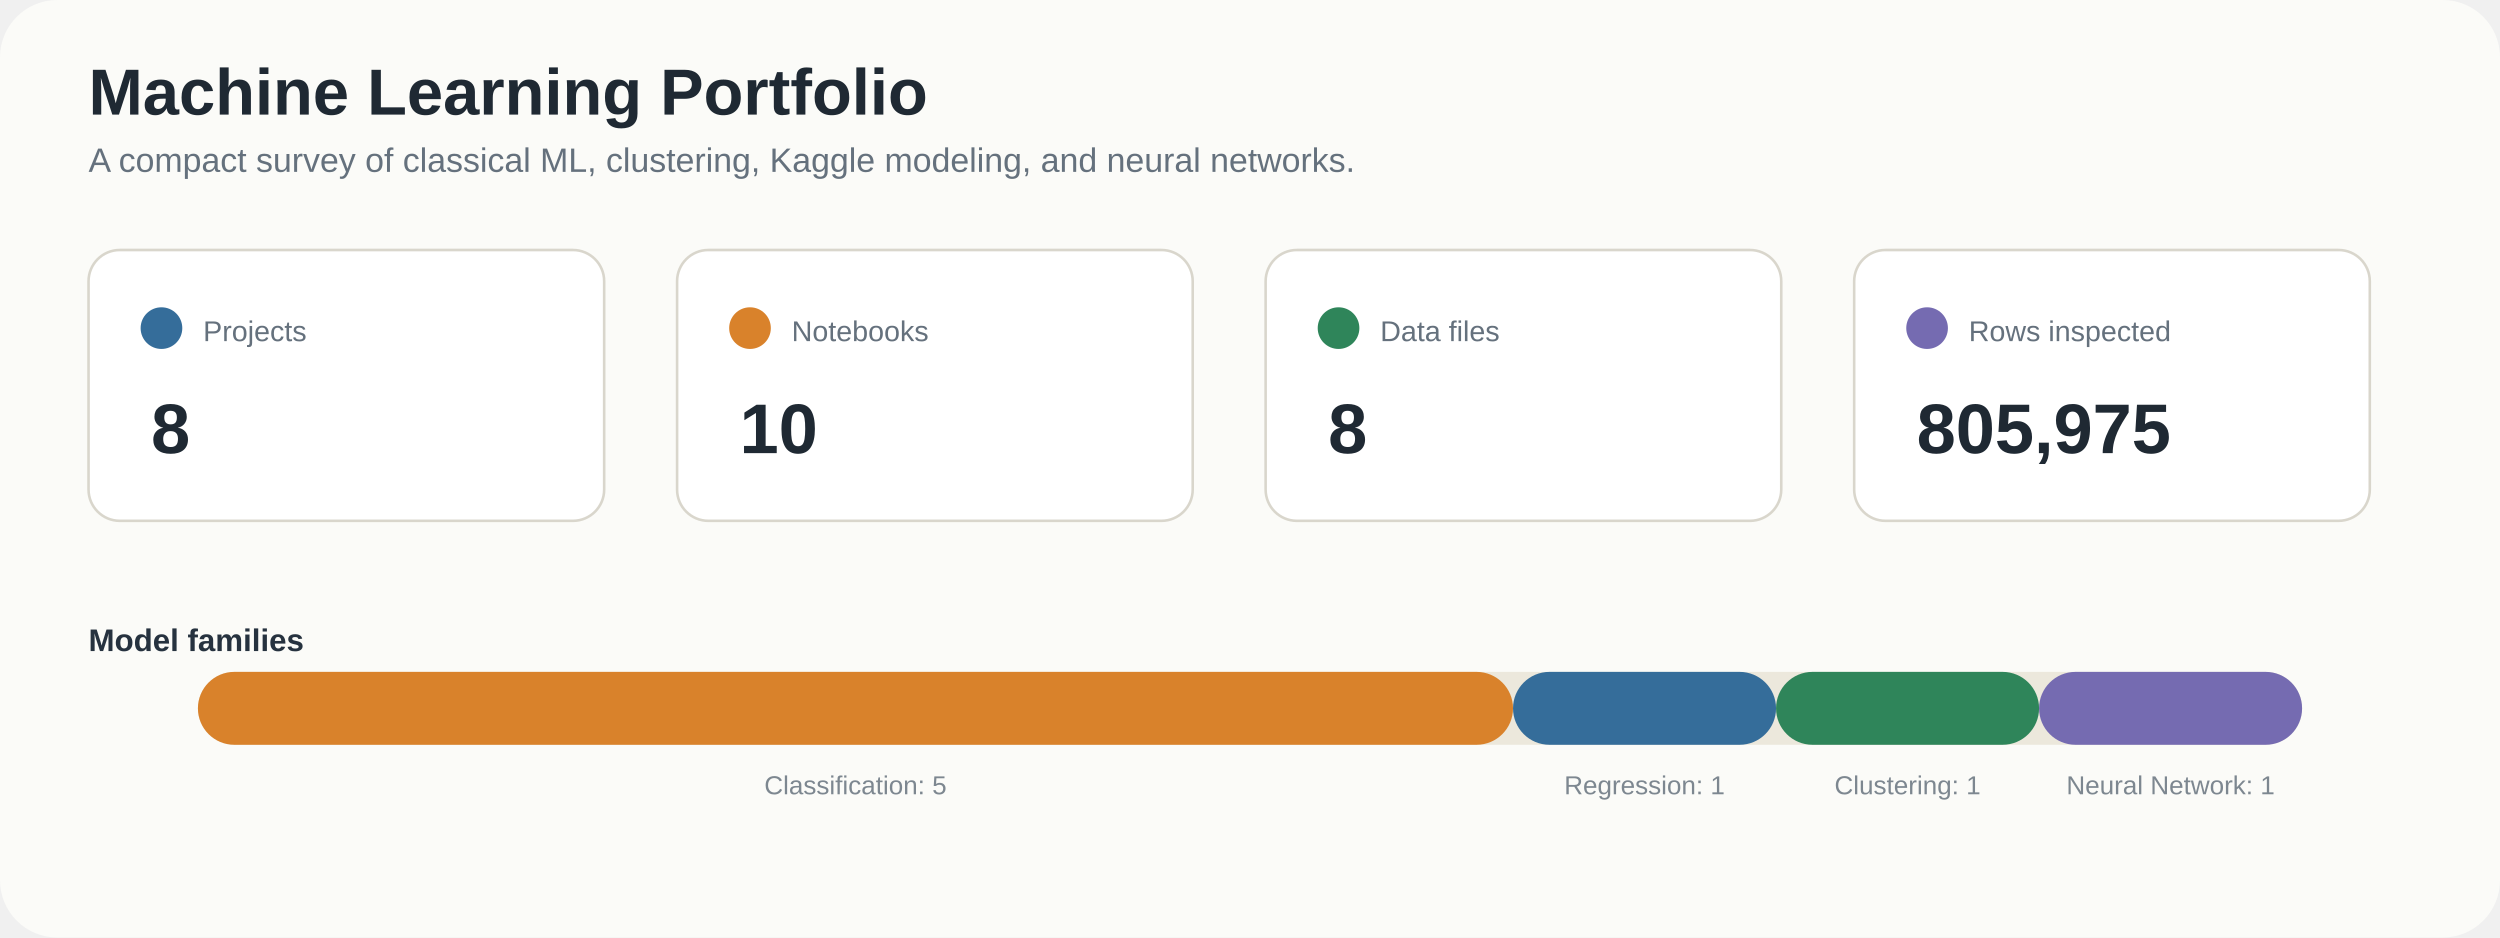
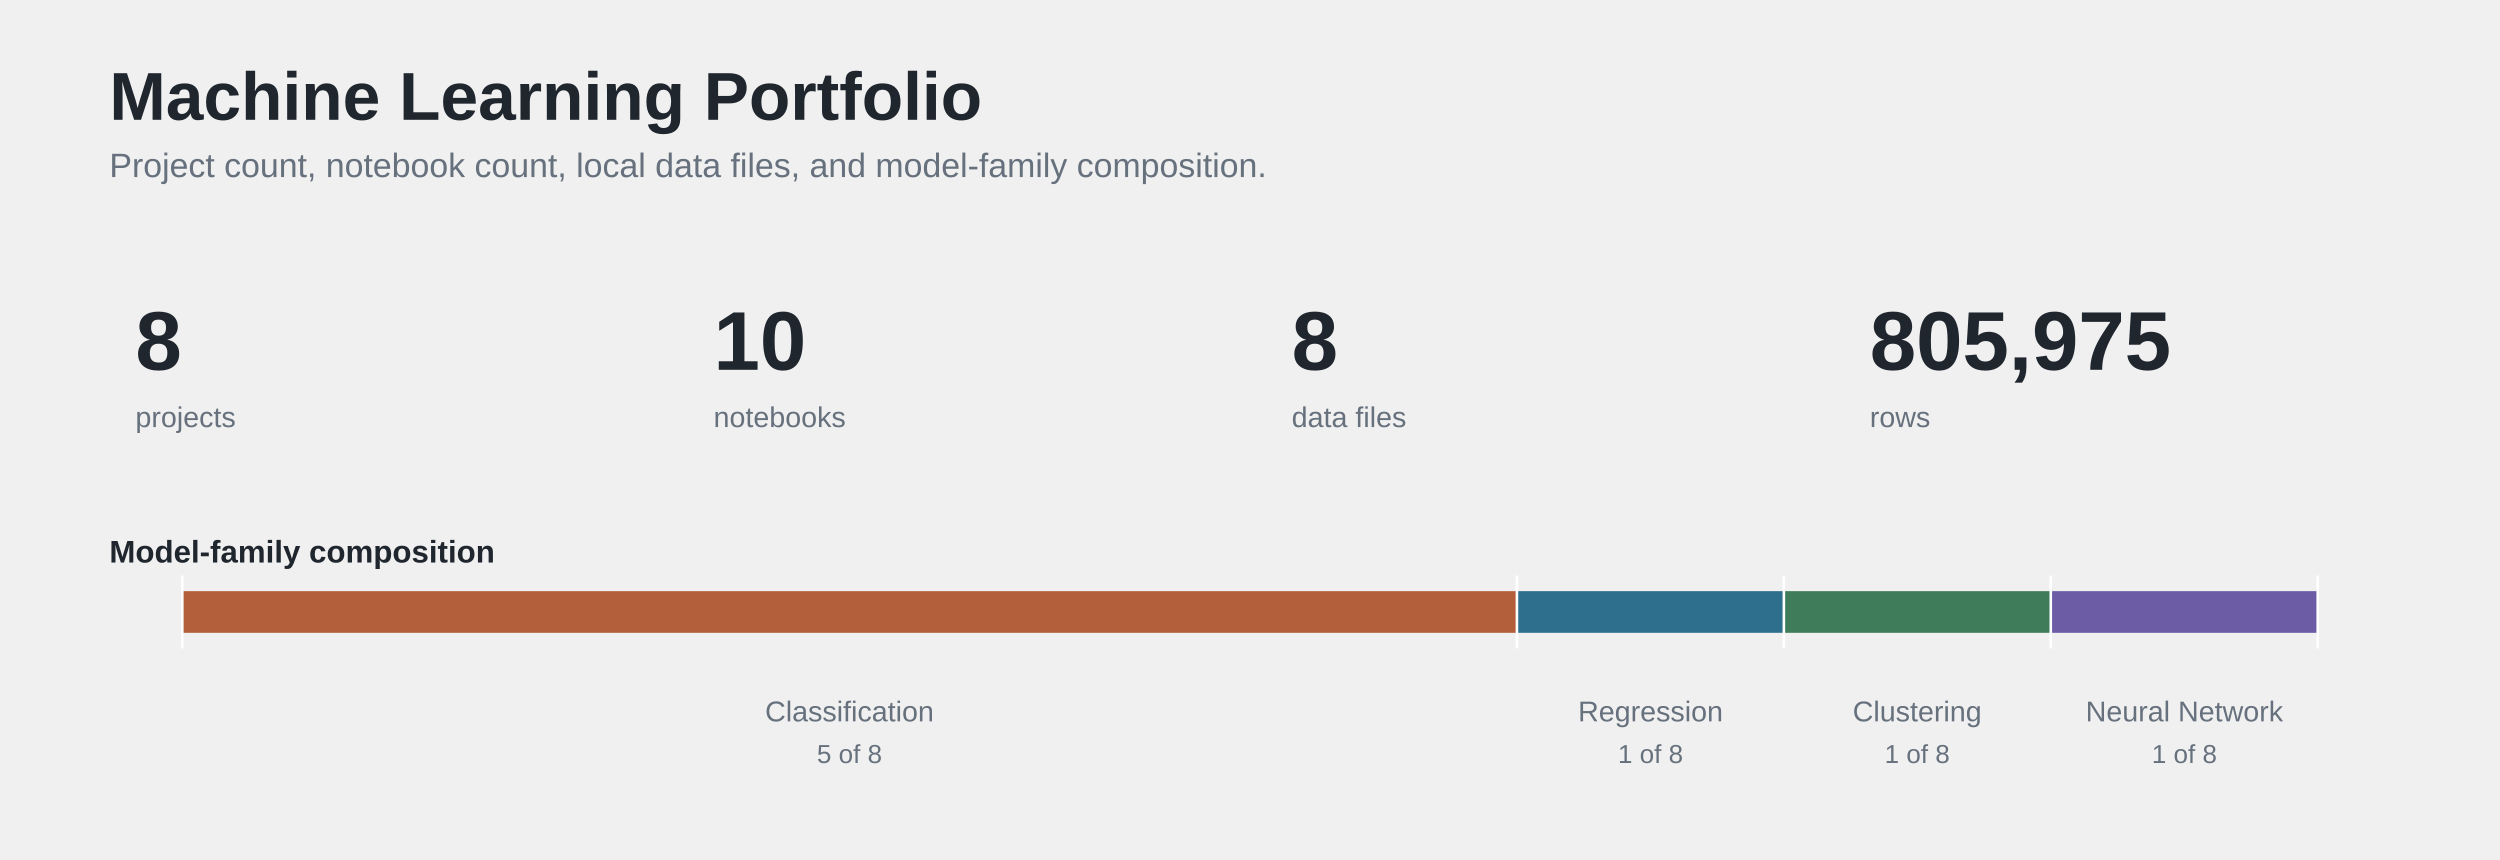
- <svg xmlns="http://www.w3.org/2000/svg" width="960" height="360" viewBox="0 0 960 360" role="img">
+ <svg xmlns="http://www.w3.org/2000/svg" width="960" height="330" viewBox="0 0 960 330" role="img">
  <style>
- .bg{fill:#fbfbf8}.panel{fill:#fff;stroke:#d9d6cc;stroke-width:1}.title{font:700 25px Arial,Helvetica,sans-serif;fill:#1f2933}.subtitle{font:400 13px Arial,Helvetica,sans-serif;fill:#65717d}.label{font:700 12px Arial,Helvetica,sans-serif;fill:#26323f}.small{font:400 11px Arial,Helvetica,sans-serif;fill:#65717d}.tiny{font:400 10px Arial,Helvetica,sans-serif;fill:#7d8790}.num{font:700 27px Arial,Helvetica,sans-serif;fill:#1f2933}.axis{font:400 10px Arial,Helvetica,sans-serif;fill:#7d8790}.grid{stroke:#e8e4d9;stroke-width:1}.blue{fill:#356d9a}.orange{fill:#d9822b}.green{fill:#2f855a}.purple{fill:#756bb1}.red{fill:#c94c4c}.gray{fill:#8a94a3}
+ .title{font:700 26px Arial,Helvetica,sans-serif;fill:#20262e}
+ .subtitle{font:400 13px Arial,Helvetica,sans-serif;fill:#66717d}
+ .label{font:700 12px Arial,Helvetica,sans-serif;fill:#20262e}
+ .text{font:400 12px Arial,Helvetica,sans-serif;fill:#20262e}
+ .small{font:400 11px Arial,Helvetica,sans-serif;fill:#66717d}
+ .tiny{font:400 10px Arial,Helvetica,sans-serif;fill:#66717d}
+ .num{font:700 32px Arial,Helvetica,sans-serif;fill:#20262e}
+ .axis{font:400 10px Arial,Helvetica,sans-serif;fill:#66717d}
+ .grid{stroke:#ded9cc;stroke-width:1;shape-rendering:crispEdges}
+ .baseline{stroke:#20262e;stroke-width:1.1;shape-rendering:crispEdges}
</style>
-   <rect class="bg" width="960" height="360" rx="22" />
-   <text class="title" x="34" y="44">Machine Learning Portfolio</text>
-   <text class="subtitle" x="34" y="66">A compact survey of classical ML, clustering, Kaggle modeling, and neural networks.</text>
-   <rect class="panel" x="34" y="96" width="198" height="104" rx="12" />
-   <circle cx="62" cy="126" r="8" fill="#356d9a" />
-   <text class="small" x="78" y="131">Projects</text>
-   <text class="num" x="58" y="174">8</text>
-   <rect class="panel" x="260" y="96" width="198" height="104" rx="12" />
-   <circle cx="288" cy="126" r="8" fill="#d9822b" />
-   <text class="small" x="304" y="131">Notebooks</text>
-   <text class="num" x="284" y="174">10</text>
-   <rect class="panel" x="486" y="96" width="198" height="104" rx="12" />
-   <circle cx="514" cy="126" r="8" fill="#2f855a" />
-   <text class="small" x="530" y="131">Data files</text>
-   <text class="num" x="510" y="174">8</text>
-   <rect class="panel" x="712" y="96" width="198" height="104" rx="12" />
-   <circle cx="740" cy="126" r="8" fill="#756bb1" />
-   <text class="small" x="756" y="131">Rows inspected</text>
-   <text class="num" x="736" y="174">805,975</text>
-   <text class="label" x="34" y="250">Model families</text>
-   <rect x="76" y="258" width="808" height="28" rx="14" fill="#ece8dc" />
-   <rect x="76.0" y="258" width="505.0" height="28" rx="14" fill="#d9822b" />
-   <text class="tiny" x="328.5" y="305" text-anchor="middle">Classification: 5</text>
-   <rect x="581.0" y="258" width="101.0" height="28" rx="14" fill="#356d9a" />
-   <text class="tiny" x="631.5" y="305" text-anchor="middle">Regression: 1</text>
-   <rect x="682.0" y="258" width="101.0" height="28" rx="14" fill="#2f855a" />
-   <text class="tiny" x="732.5" y="305" text-anchor="middle">Clustering: 1</text>
-   <rect x="783.0" y="258" width="101.0" height="28" rx="14" fill="#756bb1" />
-   <text class="tiny" x="833.5" y="305" text-anchor="middle">Neural Network: 1</text>
+   <text class="title" x="42" y="46">Machine Learning Portfolio</text>
+   <text class="subtitle" x="42" y="68">Project count, notebook count, local data files, and model-family composition.</text>
+   <text class="num" x="52" y="142">8</text>
+   <text class="small" x="52" y="164">projects</text>
+   <text class="num" x="274" y="142">10</text>
+   <text class="small" x="274" y="164">notebooks</text>
+   <text class="num" x="496" y="142">8</text>
+   <text class="small" x="496" y="164">data files</text>
+   <text class="num" x="718" y="142">805,975</text>
+   <text class="small" x="718" y="164">rows</text>
+   <line class="baseline" x1="70" y1="235" x2="890" y2="235" />
+   <text class="label" x="42" y="216">Model-family composition</text>
+   <line x1="70.0" y1="235" x2="582.5" y2="235" stroke="#B45F3C" stroke-width="16" />
+   <line x1="70.0" y1="221" x2="70.0" y2="249" stroke="#ffffff" stroke-width="1" />
+   <text class="small" x="326.2" y="277" text-anchor="middle">Classification</text>
+   <text class="tiny" x="326.2" y="293" text-anchor="middle">5 of 8</text>
+   <line x1="582.5" y1="235" x2="685.0" y2="235" stroke="#2E6F8E" stroke-width="16" />
+   <line x1="582.5" y1="221" x2="582.5" y2="249" stroke="#ffffff" stroke-width="1" />
+   <text class="small" x="633.8" y="277" text-anchor="middle">Regression</text>
+   <text class="tiny" x="633.8" y="293" text-anchor="middle">1 of 8</text>
+   <line x1="685.0" y1="235" x2="787.5" y2="235" stroke="#3F7D5A" stroke-width="16" />
+   <line x1="685.0" y1="221" x2="685.0" y2="249" stroke="#ffffff" stroke-width="1" />
+   <text class="small" x="736.2" y="277" text-anchor="middle">Clustering</text>
+   <text class="tiny" x="736.2" y="293" text-anchor="middle">1 of 8</text>
+   <line x1="787.5" y1="235" x2="890.0" y2="235" stroke="#6B5CA5" stroke-width="16" />
+   <line x1="787.5" y1="221" x2="787.5" y2="249" stroke="#ffffff" stroke-width="1" />
+   <text class="small" x="838.8" y="277" text-anchor="middle">Neural Network</text>
+   <text class="tiny" x="838.8" y="293" text-anchor="middle">1 of 8</text>
+   <line x1="890" y1="221" x2="890" y2="249" stroke="#ffffff" stroke-width="1" />
</svg>
